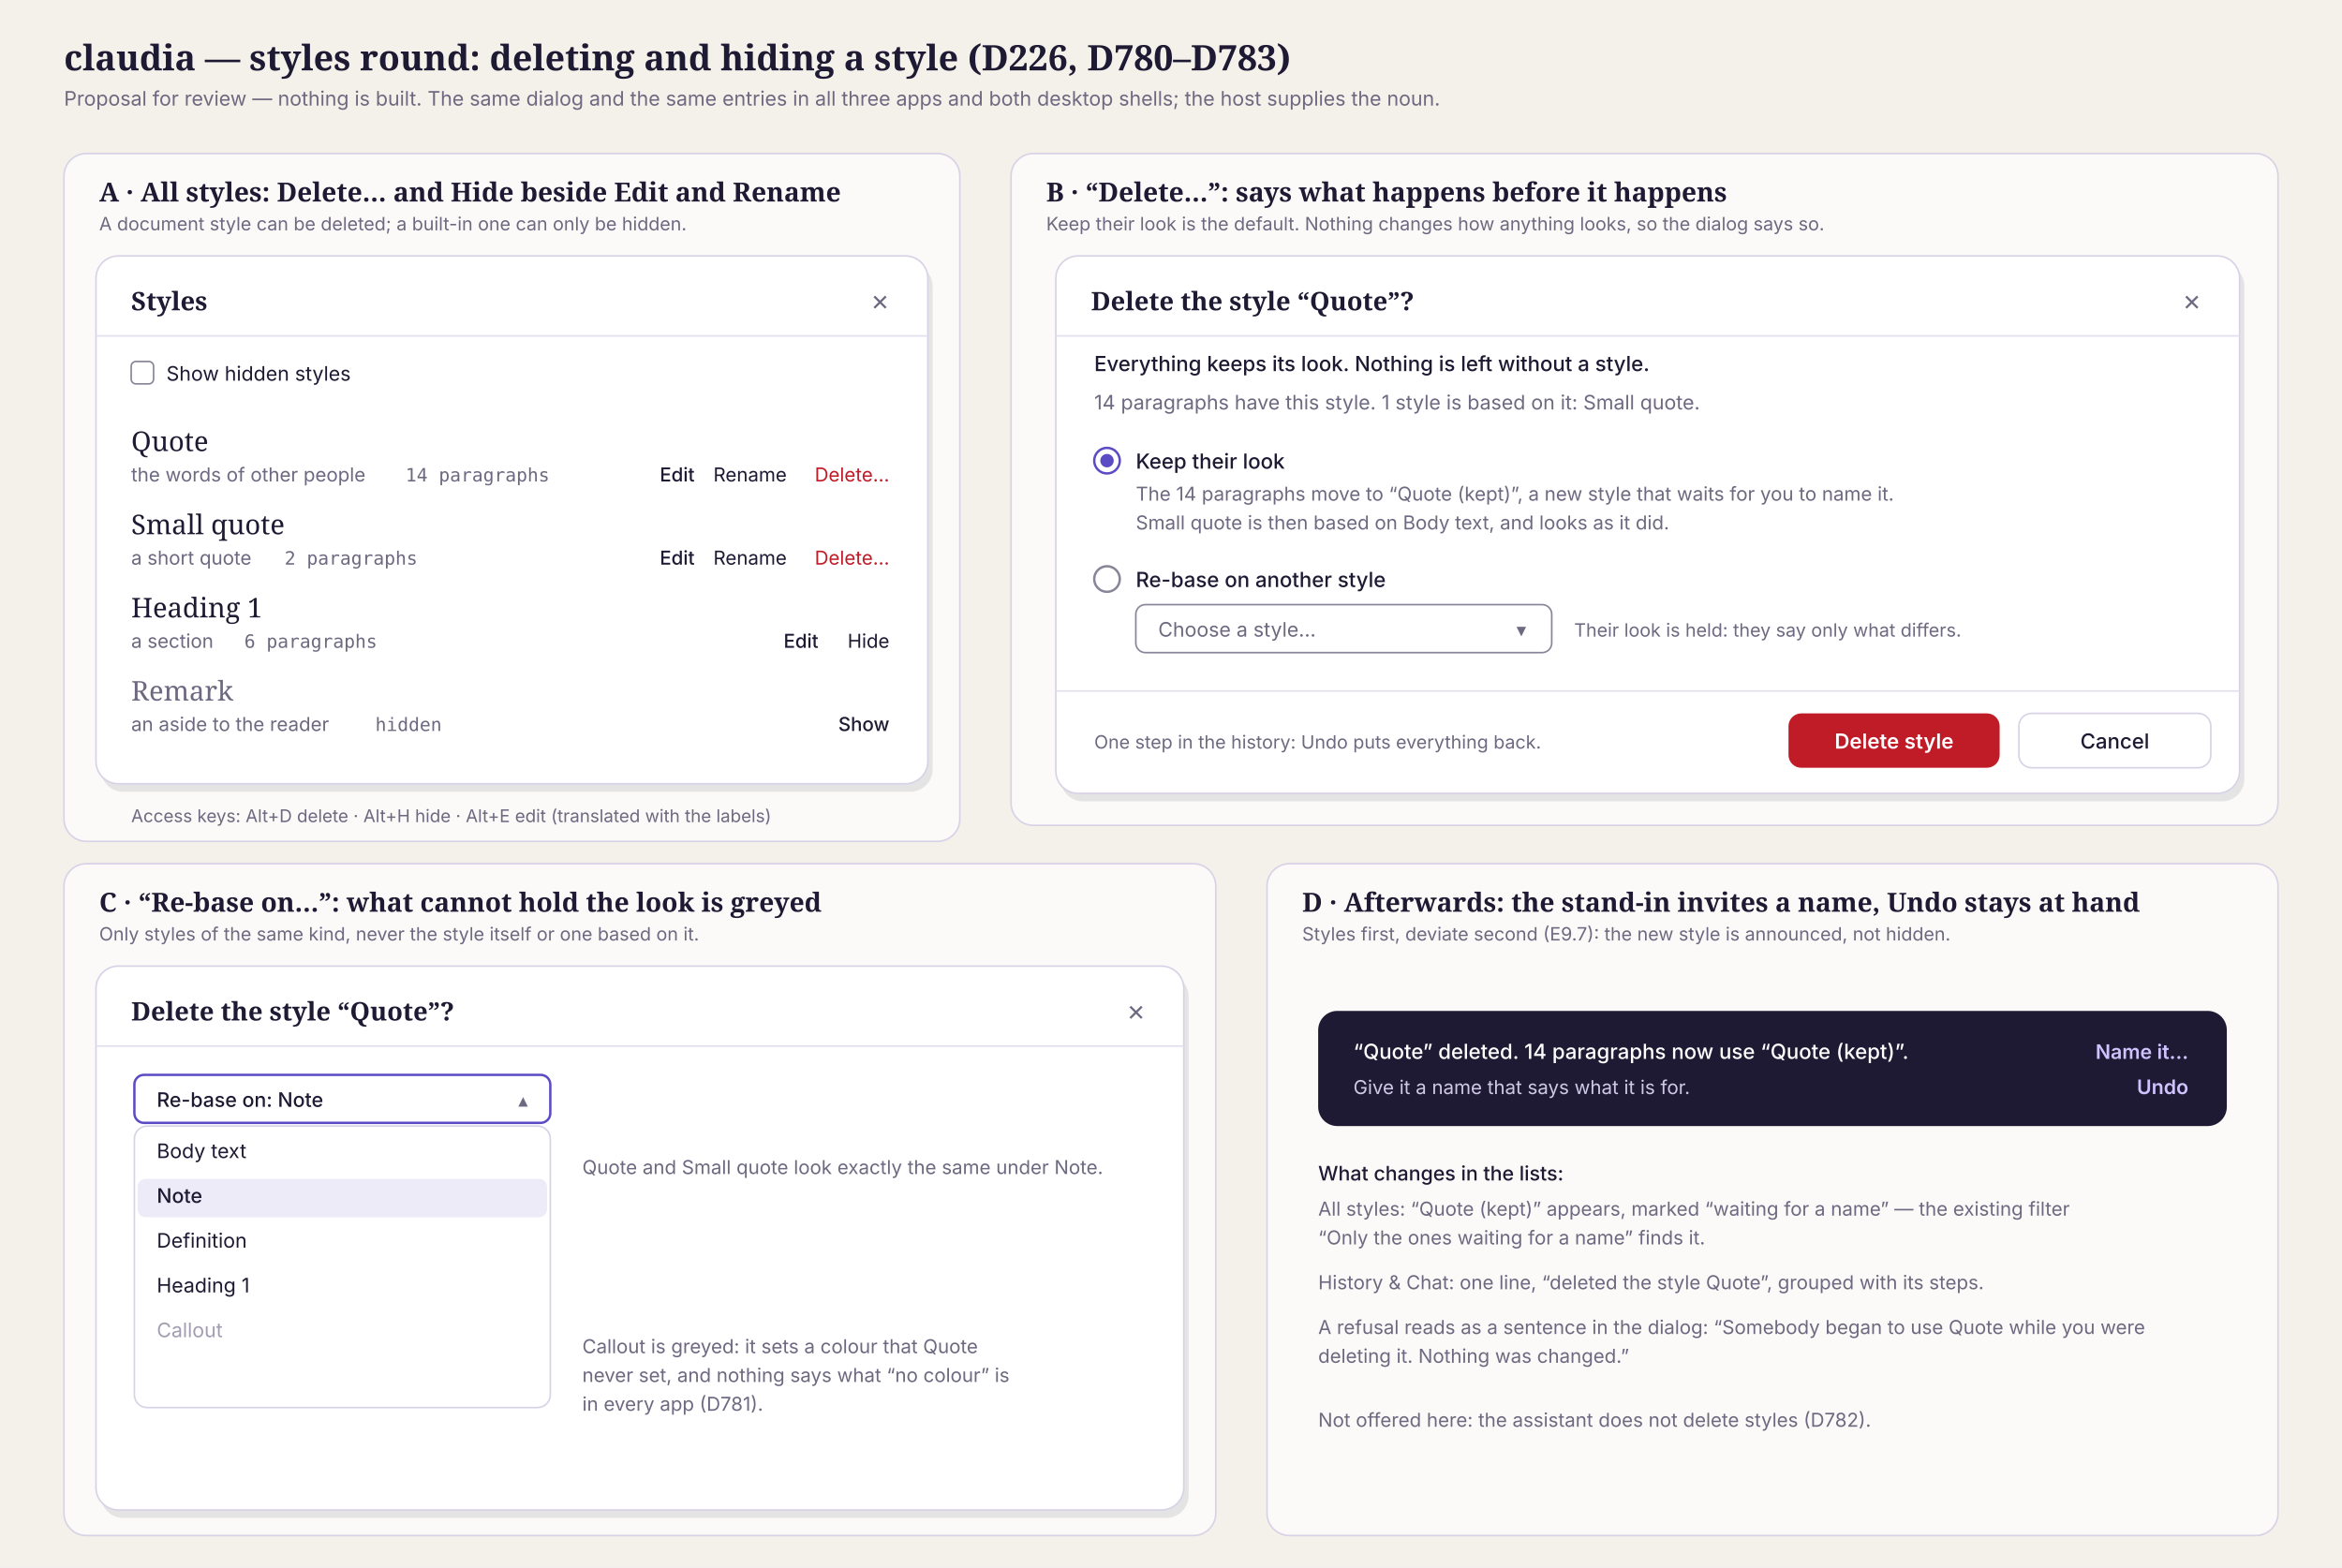
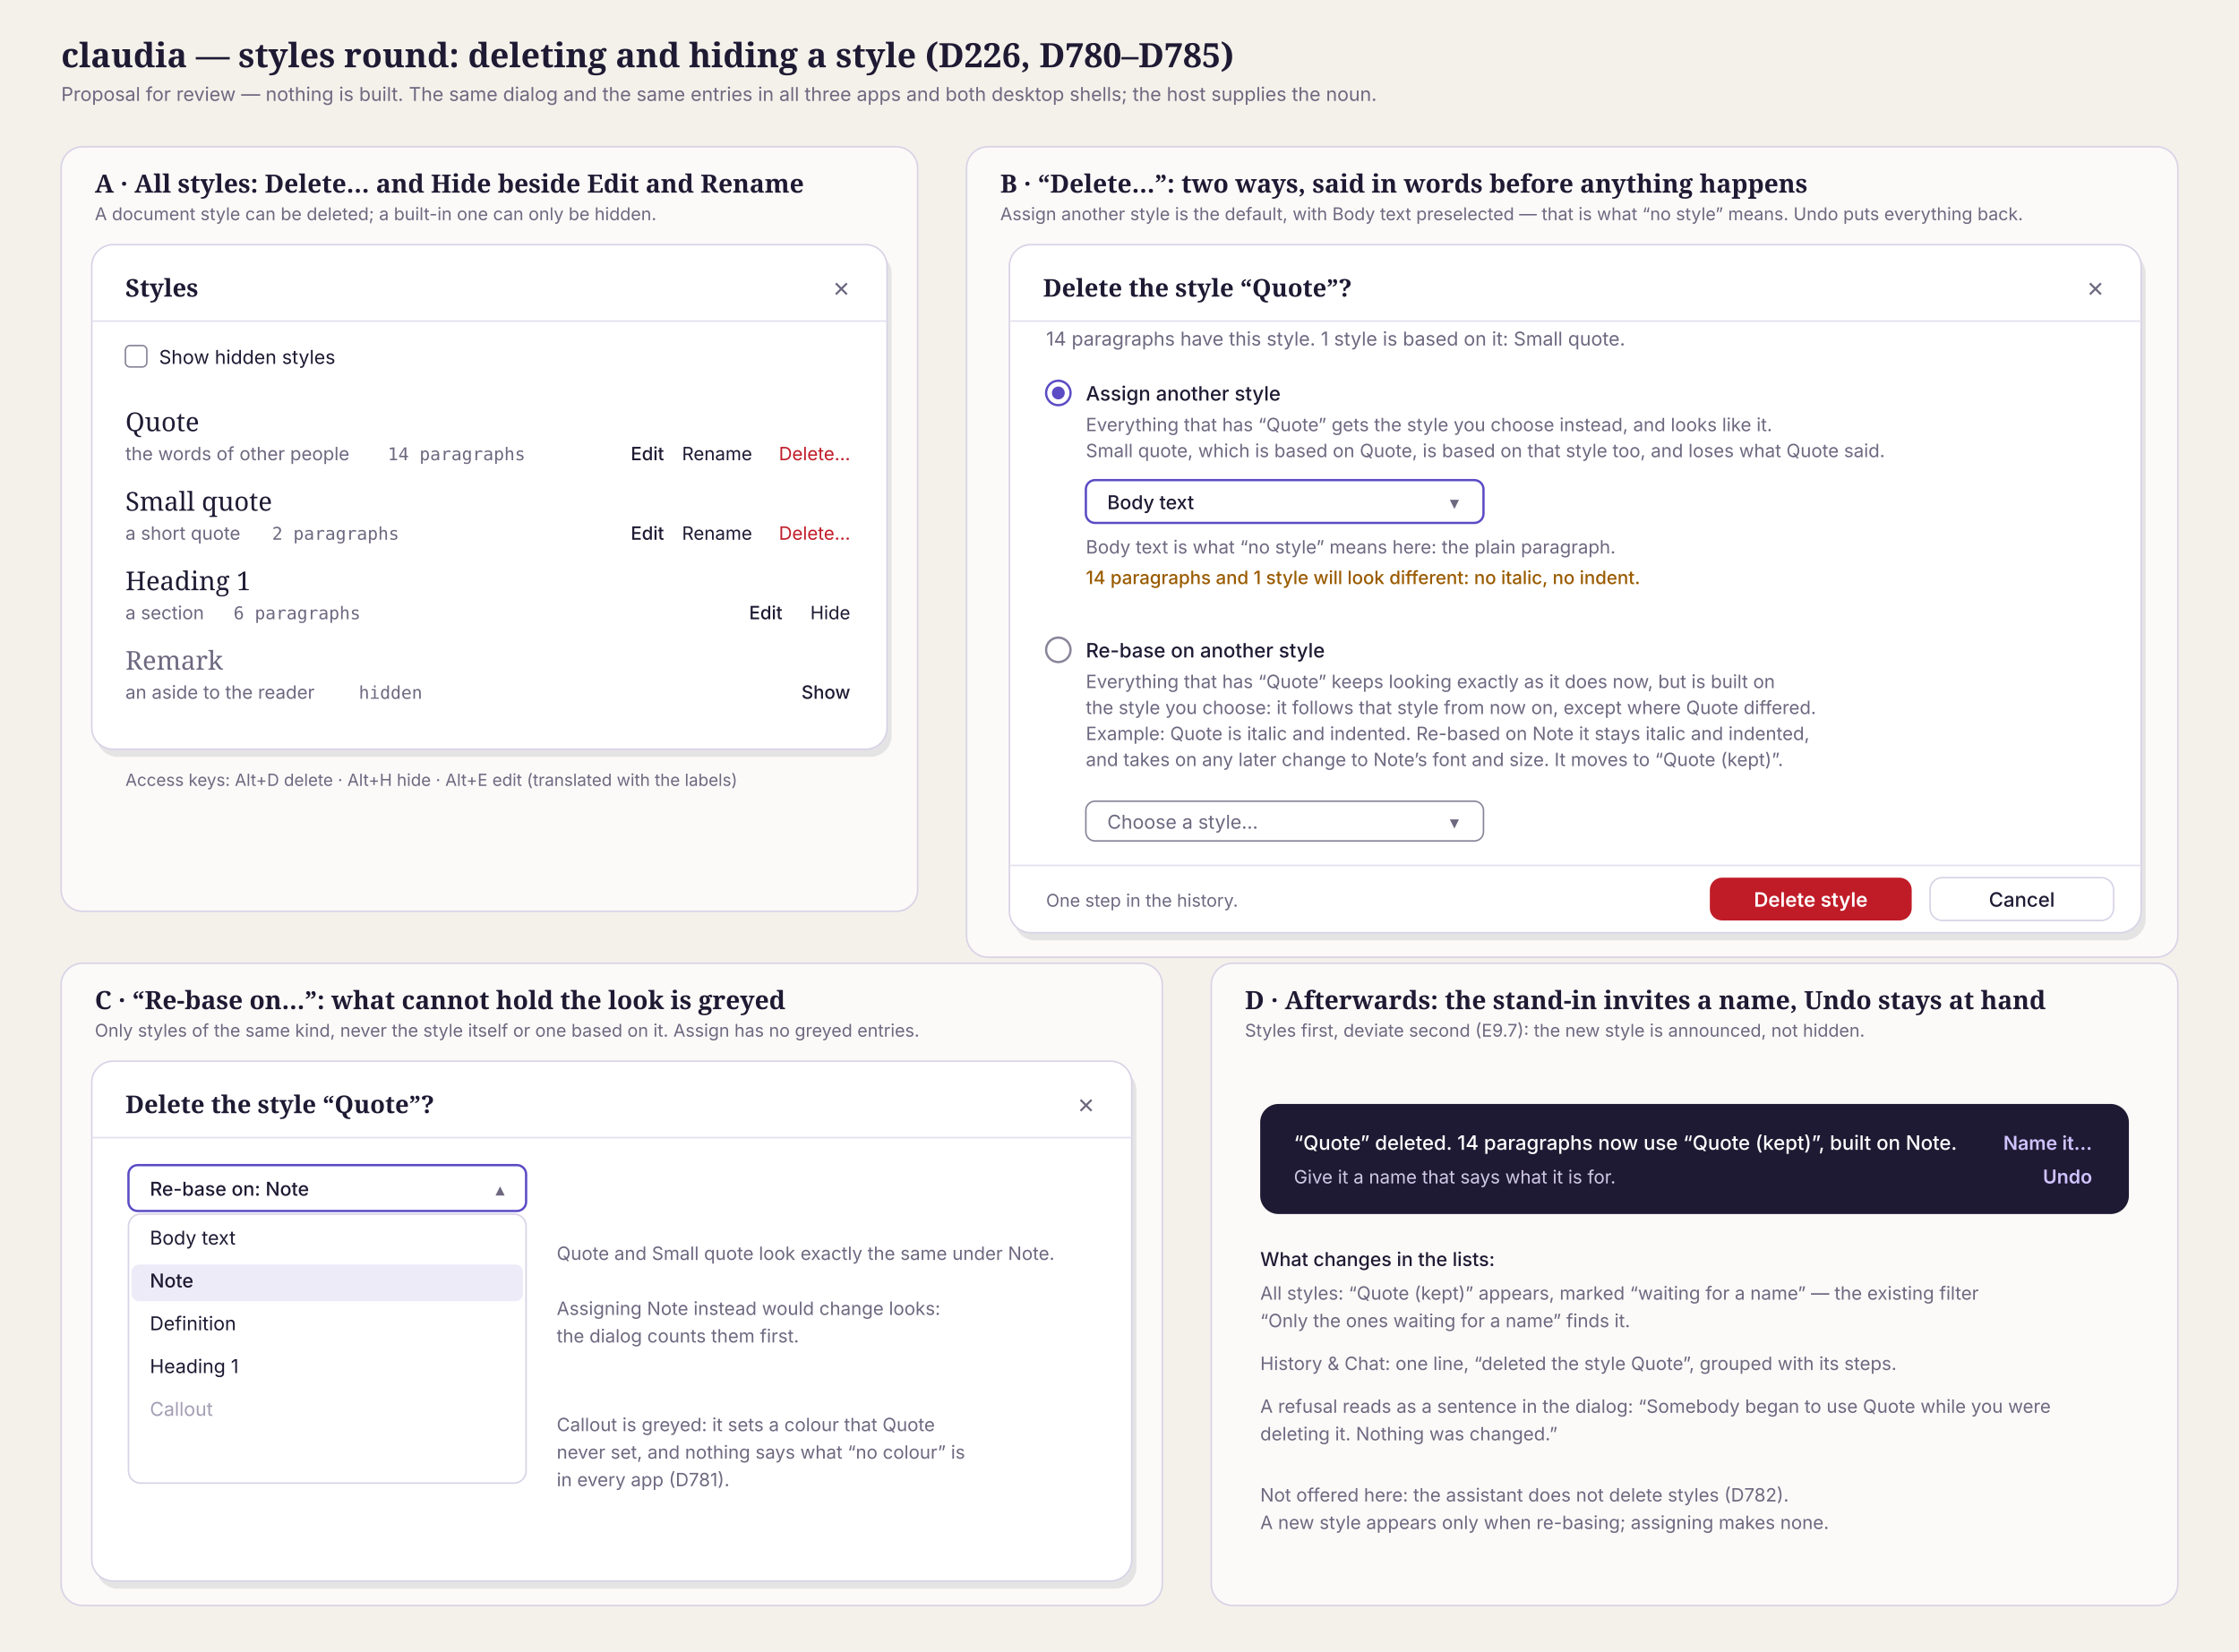
- <svg xmlns="http://www.w3.org/2000/svg" viewBox="0 0 1464 980" font-family="Inter, 'Segoe UI', system-ui, sans-serif">
-   <rect x="0" y="0" width="1464" height="980" rx="0" fill="#f3f1ea" />
-   <text x="40" y="44" font-family="Fraunces, Georgia, serif" font-size="22" font-weight="600" fill="#1f1a33" text-anchor="start">claudia — styles round: deleting and hiding a style (D226, D780–D783)</text>
+ <svg xmlns="http://www.w3.org/2000/svg" viewBox="0 0 1464 1080" font-family="Inter, 'Segoe UI', system-ui, sans-serif">
+   <rect x="0" y="0" width="1464" height="1080" rx="0" fill="#f3f1ea" />
+   <text x="40" y="44" font-family="Fraunces, Georgia, serif" font-size="22" font-weight="600" fill="#1f1a33" text-anchor="start">claudia — styles round: deleting and hiding a style (D226, D780–D785)</text>
  <text x="40" y="66" font-family="Inter, 'Segoe UI', system-ui, sans-serif" font-size="12.5" font-weight="400" fill="#6e6880" text-anchor="start">Proposal for review — nothing is built. The same dialog and the same entries in all three apps and both desktop shells; the host supplies the noun.</text>
-   <rect x="40" y="96" width="560" height="430" rx="14" fill="#fbfaf8" stroke="#d8d2e6" stroke-width="1" />
+   <rect x="40" y="96" width="560" height="500" rx="14" fill="#fbfaf8" stroke="#d8d2e6" stroke-width="1" />
  <text x="62" y="126" font-family="Fraunces, Georgia, serif" font-size="16.5" font-weight="600" fill="#1f1a33" text-anchor="start">A · All styles: Delete… and Hide beside Edit and Rename</text>
  <text x="62" y="144" font-family="Inter, 'Segoe UI', system-ui, sans-serif" font-size="11.5" font-weight="400" fill="#6e6880" text-anchor="start">A document style can be deleted; a built-in one can only be hidden.</text>
  <rect x="63" y="165" width="520" height="330" rx="14" fill="#1f1a33" opacity="0.1" />
  <rect x="60" y="160" width="520" height="330" rx="14" fill="#fff" stroke="#d8d2e6" stroke-width="1" />
  <text x="82" y="194" font-family="Fraunces, Georgia, serif" font-size="16" font-weight="600" fill="#1f1a33" text-anchor="start">Styles</text>
  <text x="556" y="194" font-family="Inter, 'Segoe UI', system-ui, sans-serif" font-size="14" font-weight="400" fill="#6e6880" text-anchor="end">✕</text>
  <line x1="60" y1="210" x2="580" y2="210" stroke="#e3dfee" stroke-width="1" />
  <rect x="82" y="226" width="14" height="14" rx="3" fill="#fff" stroke="#8a8499" stroke-width="1" />
  <text x="104" y="238" font-family="Inter, 'Segoe UI', system-ui, sans-serif" font-size="12.5" font-weight="400" fill="#1f1a33" text-anchor="start">Show hidden styles</text>
  <text x="82" y="282" font-family="Fraunces, Georgia, serif" font-size="17" font-weight="500" fill="#1f1a33" text-anchor="start">Quote</text>
  <text x="82" y="301" font-family="Inter, 'Segoe UI', system-ui, sans-serif" font-size="12" font-weight="400" fill="#6e6880" text-anchor="start">the words of other people</text>
  <text x="253.5" y="301" font-family="'JetBrains Mono', ui-monospace, monospace" font-size="11.5" font-weight="400" fill="#6e6880" text-anchor="start">14 paragraphs</text>
  <text x="556" y="301" font-family="Inter, 'Segoe UI', system-ui, sans-serif" font-size="12" font-weight="400" fill="#c01c28" text-anchor="end">Delete…</text>
  <text x="491.8" y="301" font-family="Inter, 'Segoe UI', system-ui, sans-serif" font-size="12" font-weight="400" fill="#1f1a33" text-anchor="end">Rename</text>
  <text x="434.2" y="301" font-family="Inter, 'Segoe UI', system-ui, sans-serif" font-size="12" font-weight="500" fill="#1f1a33" text-anchor="end">Edit</text>
  <text x="82" y="334" font-family="Fraunces, Georgia, serif" font-size="17" font-weight="500" fill="#1f1a33" text-anchor="start">Small quote</text>
  <text x="82" y="353" font-family="Inter, 'Segoe UI', system-ui, sans-serif" font-size="12" font-weight="400" fill="#6e6880" text-anchor="start">a short quote</text>
  <text x="177.9" y="353" font-family="'JetBrains Mono', ui-monospace, monospace" font-size="11.5" font-weight="400" fill="#6e6880" text-anchor="start">2 paragraphs</text>
  <text x="556" y="353" font-family="Inter, 'Segoe UI', system-ui, sans-serif" font-size="12" font-weight="400" fill="#c01c28" text-anchor="end">Delete…</text>
  <text x="491.8" y="353" font-family="Inter, 'Segoe UI', system-ui, sans-serif" font-size="12" font-weight="400" fill="#1f1a33" text-anchor="end">Rename</text>
  <text x="434.2" y="353" font-family="Inter, 'Segoe UI', system-ui, sans-serif" font-size="12" font-weight="500" fill="#1f1a33" text-anchor="end">Edit</text>
  <text x="82" y="386" font-family="Fraunces, Georgia, serif" font-size="17" font-weight="500" fill="#1f1a33" text-anchor="start">Heading 1</text>
  <text x="82" y="405" font-family="Inter, 'Segoe UI', system-ui, sans-serif" font-size="12" font-weight="400" fill="#6e6880" text-anchor="start">a section</text>
  <text x="152.7" y="405" font-family="'JetBrains Mono', ui-monospace, monospace" font-size="11.5" font-weight="400" fill="#6e6880" text-anchor="start">6 paragraphs</text>
  <text x="556" y="405" font-family="Inter, 'Segoe UI', system-ui, sans-serif" font-size="12" font-weight="400" fill="#1f1a33" text-anchor="end">Hide</text>
  <text x="511.6" y="405" font-family="Inter, 'Segoe UI', system-ui, sans-serif" font-size="12" font-weight="500" fill="#1f1a33" text-anchor="end">Edit</text>
  <text x="82" y="438" font-family="Fraunces, Georgia, serif" font-size="17" font-weight="500" fill="#6e6880" text-anchor="start">Remark</text>
  <text x="82" y="457" font-family="Inter, 'Segoe UI', system-ui, sans-serif" font-size="12" font-weight="400" fill="#6e6880" text-anchor="start">an aside to the reader</text>
  <text x="234.6" y="457" font-family="'JetBrains Mono', ui-monospace, monospace" font-size="11.5" font-weight="400" fill="#6e6880" text-anchor="start">hidden</text>
  <text x="556" y="457" font-family="Inter, 'Segoe UI', system-ui, sans-serif" font-size="12" font-weight="500" fill="#1f1a33" text-anchor="end">Show</text>
  <text x="82" y="514" font-family="Inter, 'Segoe UI', system-ui, sans-serif" font-size="11" font-weight="400" fill="#6e6880" text-anchor="start">Access keys: Alt+D delete · Alt+H hide · Alt+E edit (translated with the labels)</text>
-   <rect x="632" y="96" width="792" height="420" rx="14" fill="#fbfaf8" stroke="#d8d2e6" stroke-width="1" />
-   <text x="654" y="126" font-family="Fraunces, Georgia, serif" font-size="16.5" font-weight="600" fill="#1f1a33" text-anchor="start">B · “Delete…”: says what happens before it happens</text>
-   <text x="654" y="144" font-family="Inter, 'Segoe UI', system-ui, sans-serif" font-size="11.5" font-weight="400" fill="#6e6880" text-anchor="start">Keep their look is the default. Nothing changes how anything looks, so the dialog says so.</text>
-   <rect x="663" y="165" width="740" height="336" rx="14" fill="#1f1a33" opacity="0.1" />
-   <rect x="660" y="160" width="740" height="336" rx="14" fill="#fff" stroke="#d8d2e6" stroke-width="1" />
+   <rect x="632" y="96" width="792" height="530" rx="14" fill="#fbfaf8" stroke="#d8d2e6" stroke-width="1" />
+   <text x="654" y="126" font-family="Fraunces, Georgia, serif" font-size="16.5" font-weight="600" fill="#1f1a33" text-anchor="start">B · “Delete…”: two ways, said in words before anything happens</text>
+   <text x="654" y="144" font-family="Inter, 'Segoe UI', system-ui, sans-serif" font-size="11.5" font-weight="400" fill="#6e6880" text-anchor="start">Assign another style is the default, with Body text preselected — that is what “no style” means. Undo puts everything back.</text>
+   <rect x="663" y="165" width="740" height="450" rx="14" fill="#1f1a33" opacity="0.1" />
+   <rect x="660" y="160" width="740" height="450" rx="14" fill="#fff" stroke="#d8d2e6" stroke-width="1" />
  <text x="682" y="194" font-family="Fraunces, Georgia, serif" font-size="16" font-weight="600" fill="#1f1a33" text-anchor="start">Delete the style “Quote”?</text>
  <text x="1376" y="194" font-family="Inter, 'Segoe UI', system-ui, sans-serif" font-size="14" font-weight="400" fill="#6e6880" text-anchor="end">✕</text>
  <line x1="660" y1="210" x2="1400" y2="210" stroke="#e3dfee" stroke-width="1" />
-   <text x="684" y="232" font-family="Inter, 'Segoe UI', system-ui, sans-serif" font-size="13" font-weight="500" fill="#1f1a33" text-anchor="start">Everything keeps its look. Nothing is left without a style.</text>
-   <text x="684" y="256" font-family="Inter, 'Segoe UI', system-ui, sans-serif" font-size="12.5" font-weight="400" fill="#6e6880" text-anchor="start">14 paragraphs have this style. 1 style is based on it: Small quote.</text>
-   <circle cx="692" cy="288" r="8" fill="#fff" stroke="#5b4bc4" stroke-width="1.5" />
-   <circle cx="692" cy="288" r="4.2" fill="#5b4bc4" />
-   <text x="710" y="293" font-family="Inter, 'Segoe UI', system-ui, sans-serif" font-size="13" font-weight="500" fill="#1f1a33" text-anchor="start">Keep their look</text>
-   <text x="710" y="313" font-family="Inter, 'Segoe UI', system-ui, sans-serif" font-size="12" font-weight="400" fill="#6e6880" text-anchor="start">The 14 paragraphs move to “Quote (kept)”, a new style that waits for you to name it.</text>
-   <text x="710" y="331" font-family="Inter, 'Segoe UI', system-ui, sans-serif" font-size="12" font-weight="400" fill="#6e6880" text-anchor="start">Small quote is then based on Body text, and looks as it did.</text>
-   <circle cx="692" cy="362" r="8" fill="#fff" stroke="#8a8499" stroke-width="1.5" />
-   <text x="710" y="367" font-family="Inter, 'Segoe UI', system-ui, sans-serif" font-size="13" font-weight="500" fill="#1f1a33" text-anchor="start">Re-base on another style</text>
-   <rect x="710" y="378" width="260" height="30" rx="6" fill="#fff" stroke="#8a8499" stroke-width="1" />
-   <text x="724" y="398" font-family="Inter, 'Segoe UI', system-ui, sans-serif" font-size="12.5" font-weight="400" fill="#6e6880" text-anchor="start">Choose a style…</text>
-   <text x="954" y="398" font-family="Inter, 'Segoe UI', system-ui, sans-serif" font-size="12" font-weight="400" fill="#6e6880" text-anchor="end">▾</text>
-   <text x="984" y="398" font-family="Inter, 'Segoe UI', system-ui, sans-serif" font-size="11.5" font-weight="400" fill="#6e6880" text-anchor="start">Their look is held: they say only what differs.</text>
-   <line x1="660" y1="432" x2="1400" y2="432" stroke="#e3dfee" stroke-width="1" />
-   <rect x="1262" y="446" width="120" height="34" rx="8" fill="#fff" stroke="#d8d2e6" stroke-width="1" />
-   <text x="1322" y="468" font-family="Inter, 'Segoe UI', system-ui, sans-serif" font-size="13" font-weight="500" fill="#1f1a33" text-anchor="middle">Cancel</text>
-   <rect x="1118" y="446" width="132" height="34" rx="8" fill="#c01c28" />
-   <text x="1184" y="468" font-family="Inter, 'Segoe UI', system-ui, sans-serif" font-size="13" font-weight="600" fill="#fff" text-anchor="middle">Delete style</text>
-   <text x="684" y="468" font-family="Inter, 'Segoe UI', system-ui, sans-serif" font-size="11.5" font-weight="400" fill="#6e6880" text-anchor="start">One step in the history: Undo puts everything back.</text>
-   <rect x="40" y="540" width="720" height="420" rx="14" fill="#fbfaf8" stroke="#d8d2e6" stroke-width="1" />
-   <text x="62" y="570" font-family="Fraunces, Georgia, serif" font-size="16.5" font-weight="600" fill="#1f1a33" text-anchor="start">C · “Re-base on…”: what cannot hold the look is greyed</text>
-   <text x="62" y="588" font-family="Inter, 'Segoe UI', system-ui, sans-serif" font-size="11.5" font-weight="400" fill="#6e6880" text-anchor="start">Only styles of the same kind, never the style itself or one based on it.</text>
-   <rect x="63" y="609" width="680" height="340" rx="14" fill="#1f1a33" opacity="0.1" />
-   <rect x="60" y="604" width="680" height="340" rx="14" fill="#fff" stroke="#d8d2e6" stroke-width="1" />
-   <text x="82" y="638" font-family="Fraunces, Georgia, serif" font-size="16" font-weight="600" fill="#1f1a33" text-anchor="start">Delete the style “Quote”?</text>
-   <text x="716" y="638" font-family="Inter, 'Segoe UI', system-ui, sans-serif" font-size="14" font-weight="400" fill="#6e6880" text-anchor="end">✕</text>
-   <line x1="60" y1="654" x2="740" y2="654" stroke="#e3dfee" stroke-width="1" />
-   <rect x="84" y="672" width="260" height="30" rx="6" fill="#fff" stroke="#5b4bc4" stroke-width="1.5" />
-   <text x="98" y="692" font-family="Inter, 'Segoe UI', system-ui, sans-serif" font-size="12.5" font-weight="500" fill="#1f1a33" text-anchor="start">Re-base on: Note</text>
-   <text x="330" y="692" font-family="Inter, 'Segoe UI', system-ui, sans-serif" font-size="12" font-weight="400" fill="#6e6880" text-anchor="end">▴</text>
-   <rect x="84" y="704" width="260" height="176" rx="8" fill="#fff" stroke="#d8d2e6" stroke-width="1" />
-   <text x="98" y="724" font-family="Inter, 'Segoe UI', system-ui, sans-serif" font-size="12.5" font-weight="400" fill="#1f1a33" text-anchor="start">Body text</text>
-   <rect x="86" y="737" width="256" height="24" rx="5" fill="#eeebf8" />
-   <text x="98" y="752" font-family="Inter, 'Segoe UI', system-ui, sans-serif" font-size="12.5" font-weight="500" fill="#1f1a33" text-anchor="start">Note</text>
-   <text x="98" y="780" font-family="Inter, 'Segoe UI', system-ui, sans-serif" font-size="12.5" font-weight="400" fill="#1f1a33" text-anchor="start">Definition</text>
-   <text x="98" y="808" font-family="Inter, 'Segoe UI', system-ui, sans-serif" font-size="12.5" font-weight="400" fill="#1f1a33" text-anchor="start">Heading 1</text>
-   <text x="98" y="836" font-family="Inter, 'Segoe UI', system-ui, sans-serif" font-size="12.5" font-weight="400" fill="#a39db3" text-anchor="start">Callout</text>
-   <text x="364" y="734" font-family="Inter, 'Segoe UI', system-ui, sans-serif" font-size="12" font-weight="400" fill="#6e6880" text-anchor="start">Quote and Small quote look exactly the same under Note.</text>
-   <text x="364" y="846" font-family="Inter, 'Segoe UI', system-ui, sans-serif" font-size="12" font-weight="400" fill="#6e6880" text-anchor="start">Callout is greyed: it sets a colour that Quote</text>
-   <text x="364" y="864" font-family="Inter, 'Segoe UI', system-ui, sans-serif" font-size="12" font-weight="400" fill="#6e6880" text-anchor="start">never set, and nothing says what “no colour” is</text>
-   <text x="364" y="882" font-family="Inter, 'Segoe UI', system-ui, sans-serif" font-size="12" font-weight="400" fill="#6e6880" text-anchor="start">in every app (D781).</text>
-   <rect x="792" y="540" width="632" height="420" rx="14" fill="#fbfaf8" stroke="#d8d2e6" stroke-width="1" />
-   <text x="814" y="570" font-family="Fraunces, Georgia, serif" font-size="16.5" font-weight="600" fill="#1f1a33" text-anchor="start">D · Afterwards: the stand-in invites a name, Undo stays at hand</text>
-   <text x="814" y="588" font-family="Inter, 'Segoe UI', system-ui, sans-serif" font-size="11.5" font-weight="400" fill="#6e6880" text-anchor="start">Styles first, deviate second (E9.7): the new style is announced, not hidden.</text>
-   <rect x="824" y="632" width="568" height="72" rx="12" fill="#1f1a33" />
-   <text x="846" y="662" font-family="Inter, 'Segoe UI', system-ui, sans-serif" font-size="13" font-weight="500" fill="#fff" text-anchor="start">“Quote” deleted. 14 paragraphs now use “Quote (kept)”.</text>
-   <text x="846" y="684" font-family="Inter, 'Segoe UI', system-ui, sans-serif" font-size="12" font-weight="400" fill="#cfc9e6" text-anchor="start">Give it a name that says what it is for.</text>
-   <text x="1368" y="662" font-family="Inter, 'Segoe UI', system-ui, sans-serif" font-size="12.5" font-weight="600" fill="#cfc3ff" text-anchor="end">Name it…</text>
-   <text x="1368" y="684" font-family="Inter, 'Segoe UI', system-ui, sans-serif" font-size="12.5" font-weight="600" fill="#cfc3ff" text-anchor="end">Undo</text>
-   <text x="824" y="738" font-family="Inter, 'Segoe UI', system-ui, sans-serif" font-size="12.5" font-weight="500" fill="#1f1a33" text-anchor="start">What changes in the lists:</text>
-   <text x="824" y="760" font-family="Inter, 'Segoe UI', system-ui, sans-serif" font-size="12" font-weight="400" fill="#6e6880" text-anchor="start">All styles: “Quote (kept)” appears, marked “waiting for a name” — the existing filter</text>
-   <text x="824" y="778" font-family="Inter, 'Segoe UI', system-ui, sans-serif" font-size="12" font-weight="400" fill="#6e6880" text-anchor="start">“Only the ones waiting for a name” finds it.</text>
-   <text x="824" y="806" font-family="Inter, 'Segoe UI', system-ui, sans-serif" font-size="12" font-weight="400" fill="#6e6880" text-anchor="start">History &amp; Chat: one line, “deleted the style Quote”, grouped with its steps.</text>
-   <text x="824" y="834" font-family="Inter, 'Segoe UI', system-ui, sans-serif" font-size="12" font-weight="400" fill="#6e6880" text-anchor="start">A refusal reads as a sentence in the dialog: “Somebody began to use Quote while you were</text>
-   <text x="824" y="852" font-family="Inter, 'Segoe UI', system-ui, sans-serif" font-size="12" font-weight="400" fill="#6e6880" text-anchor="start">deleting it. Nothing was changed.”</text>
-   <text x="824" y="892" font-family="Inter, 'Segoe UI', system-ui, sans-serif" font-size="12" font-weight="400" fill="#6e6880" text-anchor="start">Not offered here: the assistant does not delete styles (D782).</text>
+   <text x="684" y="226" font-family="Inter, 'Segoe UI', system-ui, sans-serif" font-size="12.5" font-weight="400" fill="#6e6880" text-anchor="start">14 paragraphs have this style. 1 style is based on it: Small quote.</text>
+   <circle cx="692" cy="257" r="8" fill="#fff" stroke="#5b4bc4" stroke-width="1.5" />
+   <circle cx="692" cy="257" r="4.2" fill="#5b4bc4" />
+   <text x="710" y="262" font-family="Inter, 'Segoe UI', system-ui, sans-serif" font-size="13" font-weight="500" fill="#1f1a33" text-anchor="start">Assign another style</text>
+   <text x="710" y="282" font-family="Inter, 'Segoe UI', system-ui, sans-serif" font-size="12" font-weight="400" fill="#6e6880" text-anchor="start">Everything that has “Quote” gets the style you choose instead, and looks like it.</text>
+   <text x="710" y="299" font-family="Inter, 'Segoe UI', system-ui, sans-serif" font-size="12" font-weight="400" fill="#6e6880" text-anchor="start">Small quote, which is based on Quote, is based on that style too, and loses what Quote said.</text>
+   <rect x="710" y="314" width="260" height="28" rx="6" fill="#fff" stroke="#5b4bc4" stroke-width="1.5" />
+   <text x="724" y="333" font-family="Inter, 'Segoe UI', system-ui, sans-serif" font-size="12.5" font-weight="500" fill="#1f1a33" text-anchor="start">Body text</text>
+   <text x="954" y="333" font-family="Inter, 'Segoe UI', system-ui, sans-serif" font-size="12" font-weight="400" fill="#6e6880" text-anchor="end">▾</text>
+   <text x="710" y="362" font-family="Inter, 'Segoe UI', system-ui, sans-serif" font-size="12" font-weight="400" fill="#6e6880" text-anchor="start">Body text is what “no style” means here: the plain paragraph.</text>
+   <text x="710" y="382" font-family="Inter, 'Segoe UI', system-ui, sans-serif" font-size="12" font-weight="500" fill="#9a5b00" text-anchor="start">14 paragraphs and 1 style will look different: no italic, no indent.</text>
+   <circle cx="692" cy="425" r="8" fill="#fff" stroke="#8a8499" stroke-width="1.5" />
+   <text x="710" y="430" font-family="Inter, 'Segoe UI', system-ui, sans-serif" font-size="13" font-weight="500" fill="#1f1a33" text-anchor="start">Re-base on another style</text>
+   <text x="710" y="450" font-family="Inter, 'Segoe UI', system-ui, sans-serif" font-size="12" font-weight="400" fill="#6e6880" text-anchor="start">Everything that has “Quote” keeps looking exactly as it does now, but is built on</text>
+   <text x="710" y="467" font-family="Inter, 'Segoe UI', system-ui, sans-serif" font-size="12" font-weight="400" fill="#6e6880" text-anchor="start">the style you choose: it follows that style from now on, except where Quote differed.</text>
+   <text x="710" y="484" font-family="Inter, 'Segoe UI', system-ui, sans-serif" font-size="12" font-weight="400" fill="#6e6880" text-anchor="start">Example: Quote is italic and indented. Re-based on Note it stays italic and indented,</text>
+   <text x="710" y="501" font-family="Inter, 'Segoe UI', system-ui, sans-serif" font-size="12" font-weight="400" fill="#6e6880" text-anchor="start">and takes on any later change to Note’s font and size. It moves to “Quote (kept)”.</text>
+   <rect x="710" y="524" width="260" height="26" rx="6" fill="#fff" stroke="#8a8499" stroke-width="1" />
+   <text x="724" y="542" font-family="Inter, 'Segoe UI', system-ui, sans-serif" font-size="12.5" font-weight="400" fill="#6e6880" text-anchor="start">Choose a style…</text>
+   <text x="954" y="542" font-family="Inter, 'Segoe UI', system-ui, sans-serif" font-size="12" font-weight="400" fill="#6e6880" text-anchor="end">▾</text>
+   <line x1="660" y1="566" x2="1400" y2="566" stroke="#e3dfee" stroke-width="1" />
+   <rect x="1262" y="574" width="120" height="28" rx="8" fill="#fff" stroke="#d8d2e6" stroke-width="1" />
+   <text x="1322" y="593" font-family="Inter, 'Segoe UI', system-ui, sans-serif" font-size="13" font-weight="500" fill="#1f1a33" text-anchor="middle">Cancel</text>
+   <rect x="1118" y="574" width="132" height="28" rx="8" fill="#c01c28" />
+   <text x="1184" y="593" font-family="Inter, 'Segoe UI', system-ui, sans-serif" font-size="13" font-weight="600" fill="#fff" text-anchor="middle">Delete style</text>
+   <text x="684" y="593" font-family="Inter, 'Segoe UI', system-ui, sans-serif" font-size="11.5" font-weight="400" fill="#6e6880" text-anchor="start">One step in the history.</text>
+   <g transform="translate(0,90)">
+     <rect x="40" y="540" width="720" height="420" rx="14" fill="#fbfaf8" stroke="#d8d2e6" stroke-width="1" />
+     <text x="62" y="570" font-family="Fraunces, Georgia, serif" font-size="16.5" font-weight="600" fill="#1f1a33" text-anchor="start">C · “Re-base on…”: what cannot hold the look is greyed</text>
+     <text x="62" y="588" font-family="Inter, 'Segoe UI', system-ui, sans-serif" font-size="11.5" font-weight="400" fill="#6e6880" text-anchor="start">Only styles of the same kind, never the style itself or one based on it. Assign has no greyed entries.</text>
+     <rect x="63" y="609" width="680" height="340" rx="14" fill="#1f1a33" opacity="0.1" />
+     <rect x="60" y="604" width="680" height="340" rx="14" fill="#fff" stroke="#d8d2e6" stroke-width="1" />
+     <text x="82" y="638" font-family="Fraunces, Georgia, serif" font-size="16" font-weight="600" fill="#1f1a33" text-anchor="start">Delete the style “Quote”?</text>
+     <text x="716" y="638" font-family="Inter, 'Segoe UI', system-ui, sans-serif" font-size="14" font-weight="400" fill="#6e6880" text-anchor="end">✕</text>
+     <line x1="60" y1="654" x2="740" y2="654" stroke="#e3dfee" stroke-width="1" />
+     <rect x="84" y="672" width="260" height="30" rx="6" fill="#fff" stroke="#5b4bc4" stroke-width="1.5" />
+     <text x="98" y="692" font-family="Inter, 'Segoe UI', system-ui, sans-serif" font-size="12.5" font-weight="500" fill="#1f1a33" text-anchor="start">Re-base on: Note</text>
+     <text x="330" y="692" font-family="Inter, 'Segoe UI', system-ui, sans-serif" font-size="12" font-weight="400" fill="#6e6880" text-anchor="end">▴</text>
+     <rect x="84" y="704" width="260" height="176" rx="8" fill="#fff" stroke="#d8d2e6" stroke-width="1" />
+     <text x="98" y="724" font-family="Inter, 'Segoe UI', system-ui, sans-serif" font-size="12.5" font-weight="400" fill="#1f1a33" text-anchor="start">Body text</text>
+     <rect x="86" y="737" width="256" height="24" rx="5" fill="#eeebf8" />
+     <text x="98" y="752" font-family="Inter, 'Segoe UI', system-ui, sans-serif" font-size="12.5" font-weight="500" fill="#1f1a33" text-anchor="start">Note</text>
+     <text x="98" y="780" font-family="Inter, 'Segoe UI', system-ui, sans-serif" font-size="12.5" font-weight="400" fill="#1f1a33" text-anchor="start">Definition</text>
+     <text x="98" y="808" font-family="Inter, 'Segoe UI', system-ui, sans-serif" font-size="12.5" font-weight="400" fill="#1f1a33" text-anchor="start">Heading 1</text>
+     <text x="98" y="836" font-family="Inter, 'Segoe UI', system-ui, sans-serif" font-size="12.5" font-weight="400" fill="#a39db3" text-anchor="start">Callout</text>
+     <text x="364" y="734" font-family="Inter, 'Segoe UI', system-ui, sans-serif" font-size="12" font-weight="400" fill="#6e6880" text-anchor="start">Quote and Small quote look exactly the same under Note.</text>
+     <text x="364" y="770" font-family="Inter, 'Segoe UI', system-ui, sans-serif" font-size="12" font-weight="400" fill="#6e6880" text-anchor="start">Assigning Note instead would change looks:</text>
+     <text x="364" y="788" font-family="Inter, 'Segoe UI', system-ui, sans-serif" font-size="12" font-weight="400" fill="#6e6880" text-anchor="start">the dialog counts them first.</text>
+     <text x="364" y="846" font-family="Inter, 'Segoe UI', system-ui, sans-serif" font-size="12" font-weight="400" fill="#6e6880" text-anchor="start">Callout is greyed: it sets a colour that Quote</text>
+     <text x="364" y="864" font-family="Inter, 'Segoe UI', system-ui, sans-serif" font-size="12" font-weight="400" fill="#6e6880" text-anchor="start">never set, and nothing says what “no colour” is</text>
+     <text x="364" y="882" font-family="Inter, 'Segoe UI', system-ui, sans-serif" font-size="12" font-weight="400" fill="#6e6880" text-anchor="start">in every app (D781).</text>
+     <rect x="792" y="540" width="632" height="420" rx="14" fill="#fbfaf8" stroke="#d8d2e6" stroke-width="1" />
+     <text x="814" y="570" font-family="Fraunces, Georgia, serif" font-size="16.5" font-weight="600" fill="#1f1a33" text-anchor="start">D · Afterwards: the stand-in invites a name, Undo stays at hand</text>
+     <text x="814" y="588" font-family="Inter, 'Segoe UI', system-ui, sans-serif" font-size="11.5" font-weight="400" fill="#6e6880" text-anchor="start">Styles first, deviate second (E9.7): the new style is announced, not hidden.</text>
+     <rect x="824" y="632" width="568" height="72" rx="12" fill="#1f1a33" />
+     <text x="846" y="662" font-family="Inter, 'Segoe UI', system-ui, sans-serif" font-size="13" font-weight="500" fill="#fff" text-anchor="start">“Quote” deleted. 14 paragraphs now use “Quote (kept)”, built on Note.</text>
+     <text x="846" y="684" font-family="Inter, 'Segoe UI', system-ui, sans-serif" font-size="12" font-weight="400" fill="#cfc9e6" text-anchor="start">Give it a name that says what it is for.</text>
+     <text x="1368" y="662" font-family="Inter, 'Segoe UI', system-ui, sans-serif" font-size="12.5" font-weight="600" fill="#cfc3ff" text-anchor="end">Name it…</text>
+     <text x="1368" y="684" font-family="Inter, 'Segoe UI', system-ui, sans-serif" font-size="12.5" font-weight="600" fill="#cfc3ff" text-anchor="end">Undo</text>
+     <text x="824" y="738" font-family="Inter, 'Segoe UI', system-ui, sans-serif" font-size="12.5" font-weight="500" fill="#1f1a33" text-anchor="start">What changes in the lists:</text>
+     <text x="824" y="760" font-family="Inter, 'Segoe UI', system-ui, sans-serif" font-size="12" font-weight="400" fill="#6e6880" text-anchor="start">All styles: “Quote (kept)” appears, marked “waiting for a name” — the existing filter</text>
+     <text x="824" y="778" font-family="Inter, 'Segoe UI', system-ui, sans-serif" font-size="12" font-weight="400" fill="#6e6880" text-anchor="start">“Only the ones waiting for a name” finds it.</text>
+     <text x="824" y="806" font-family="Inter, 'Segoe UI', system-ui, sans-serif" font-size="12" font-weight="400" fill="#6e6880" text-anchor="start">History &amp; Chat: one line, “deleted the style Quote”, grouped with its steps.</text>
+     <text x="824" y="834" font-family="Inter, 'Segoe UI', system-ui, sans-serif" font-size="12" font-weight="400" fill="#6e6880" text-anchor="start">A refusal reads as a sentence in the dialog: “Somebody began to use Quote while you were</text>
+     <text x="824" y="852" font-family="Inter, 'Segoe UI', system-ui, sans-serif" font-size="12" font-weight="400" fill="#6e6880" text-anchor="start">deleting it. Nothing was changed.”</text>
+     <text x="824" y="892" font-family="Inter, 'Segoe UI', system-ui, sans-serif" font-size="12" font-weight="400" fill="#6e6880" text-anchor="start">Not offered here: the assistant does not delete styles (D782).</text>
+     <text x="824" y="910" font-family="Inter, 'Segoe UI', system-ui, sans-serif" font-size="12" font-weight="400" fill="#6e6880" text-anchor="start">A new style appears only when re-basing; assigning makes none.</text>
+   </g>
</svg>
